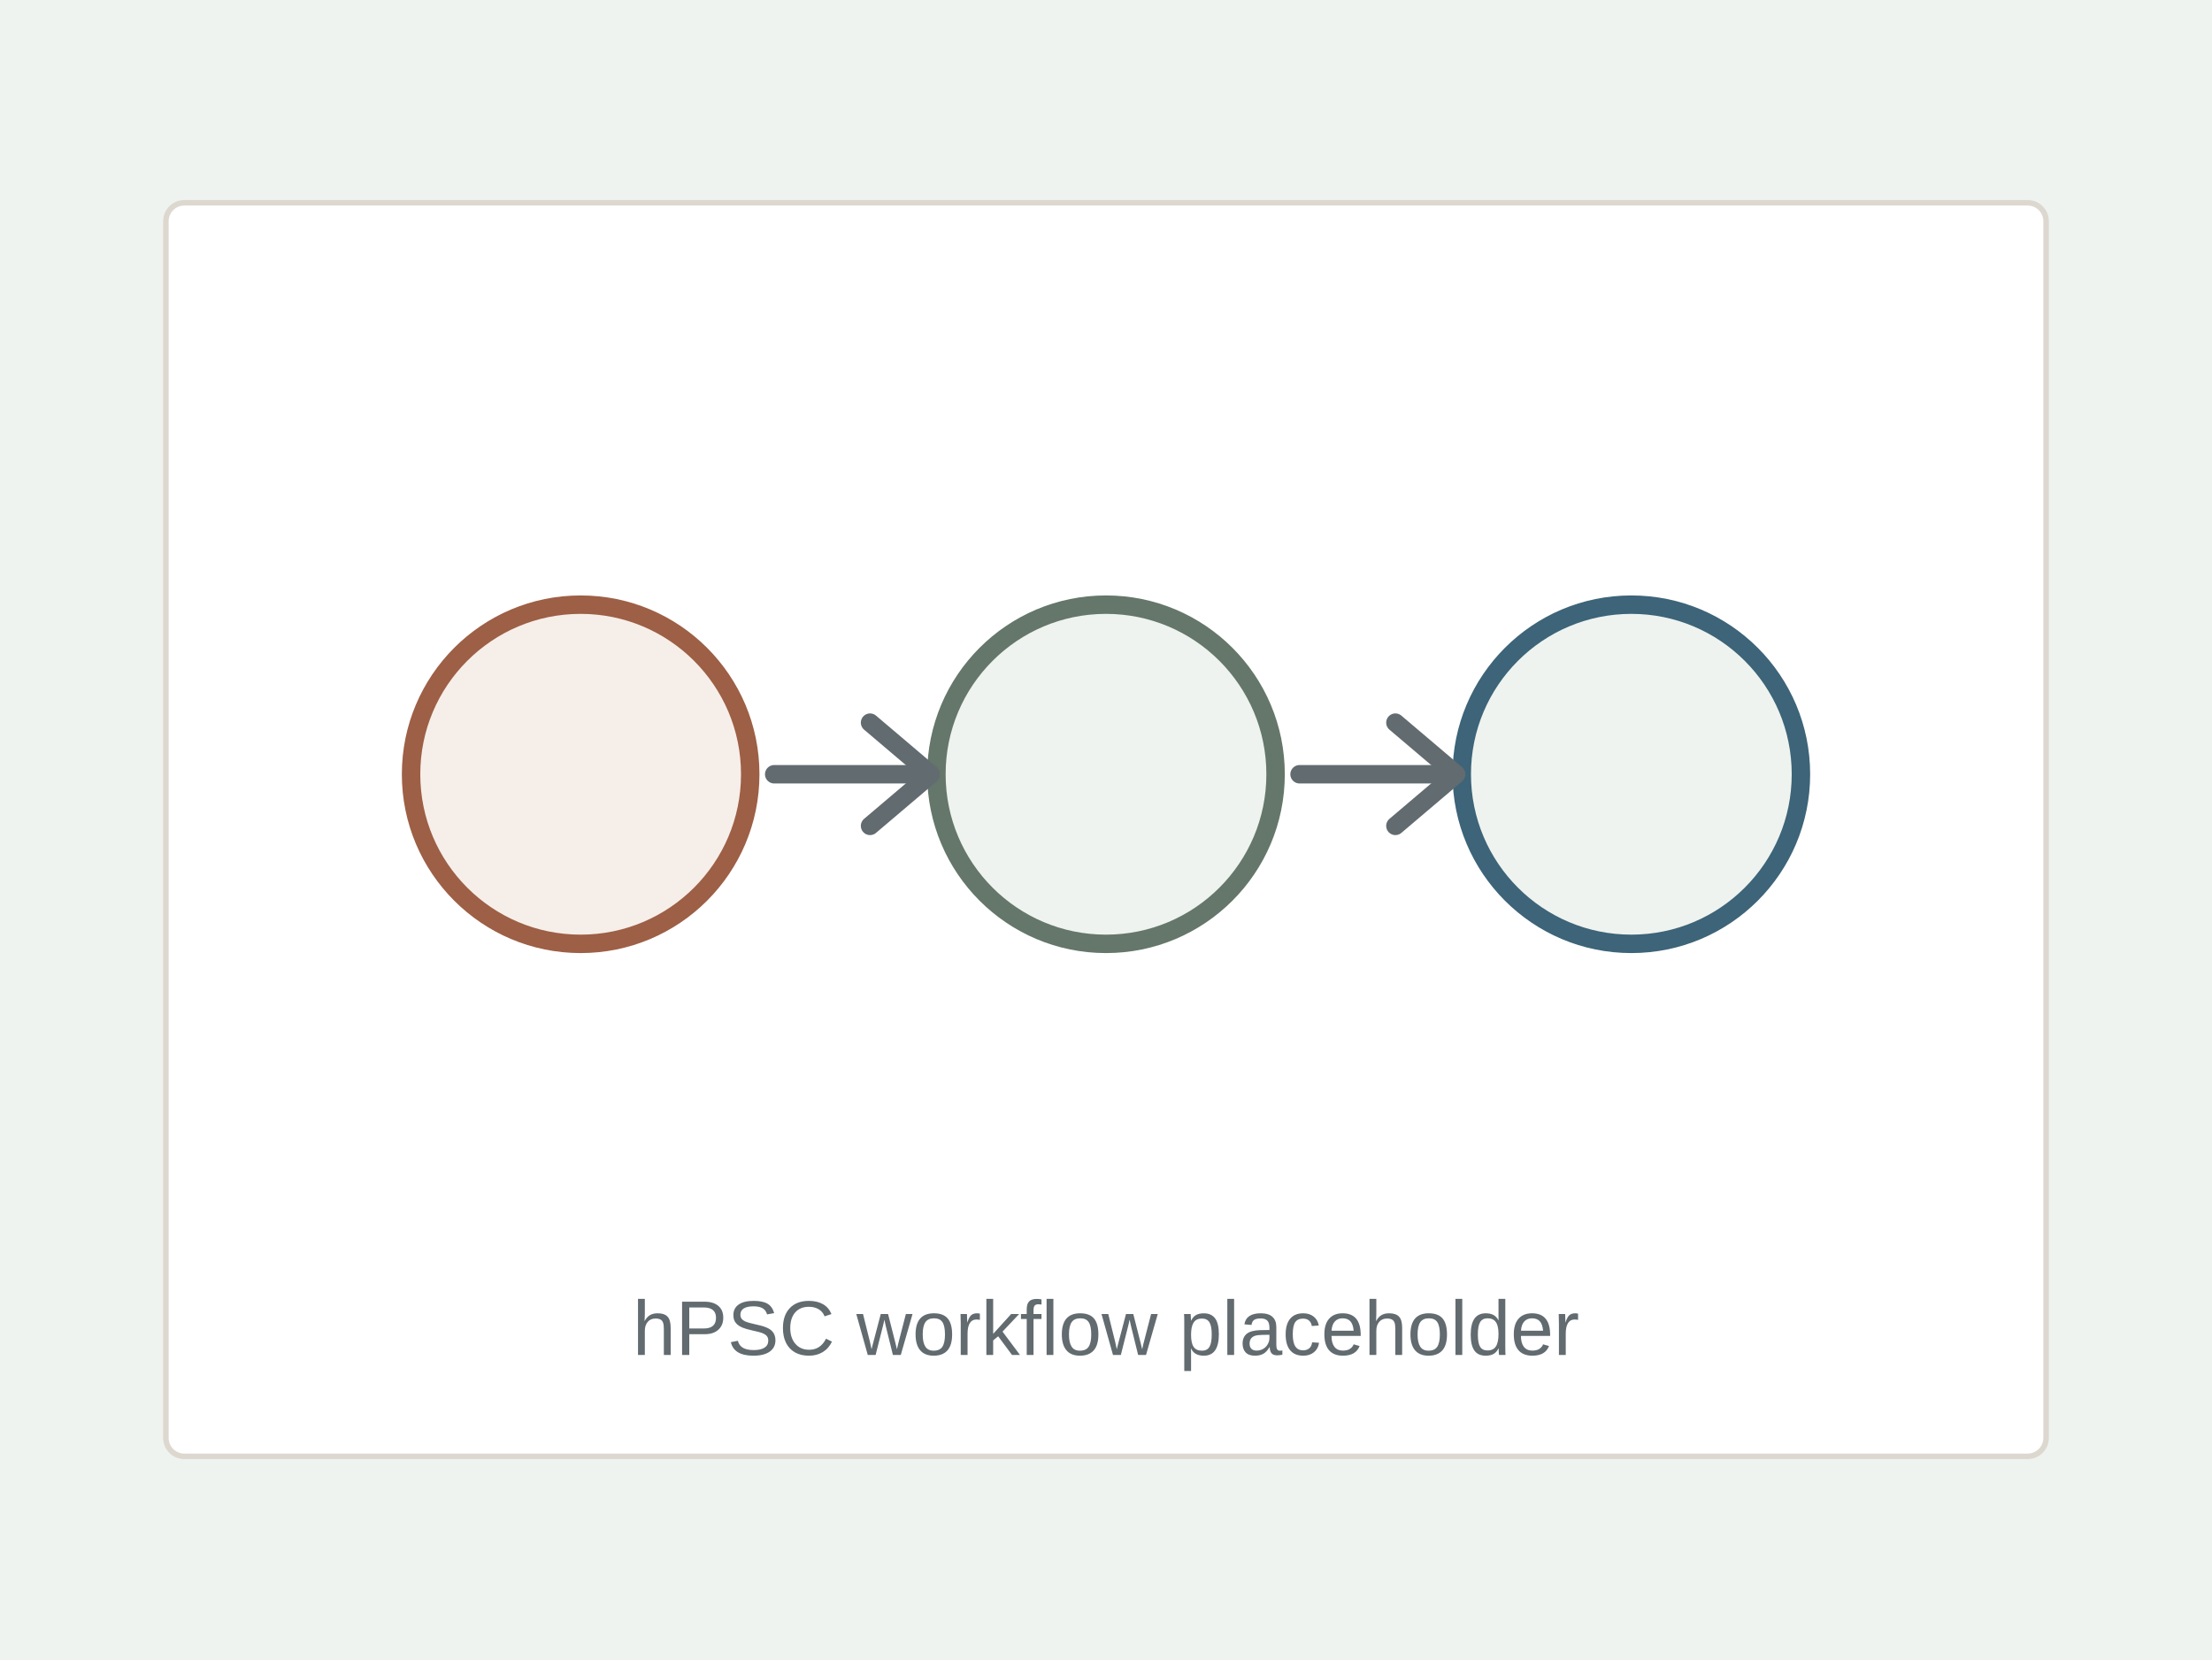
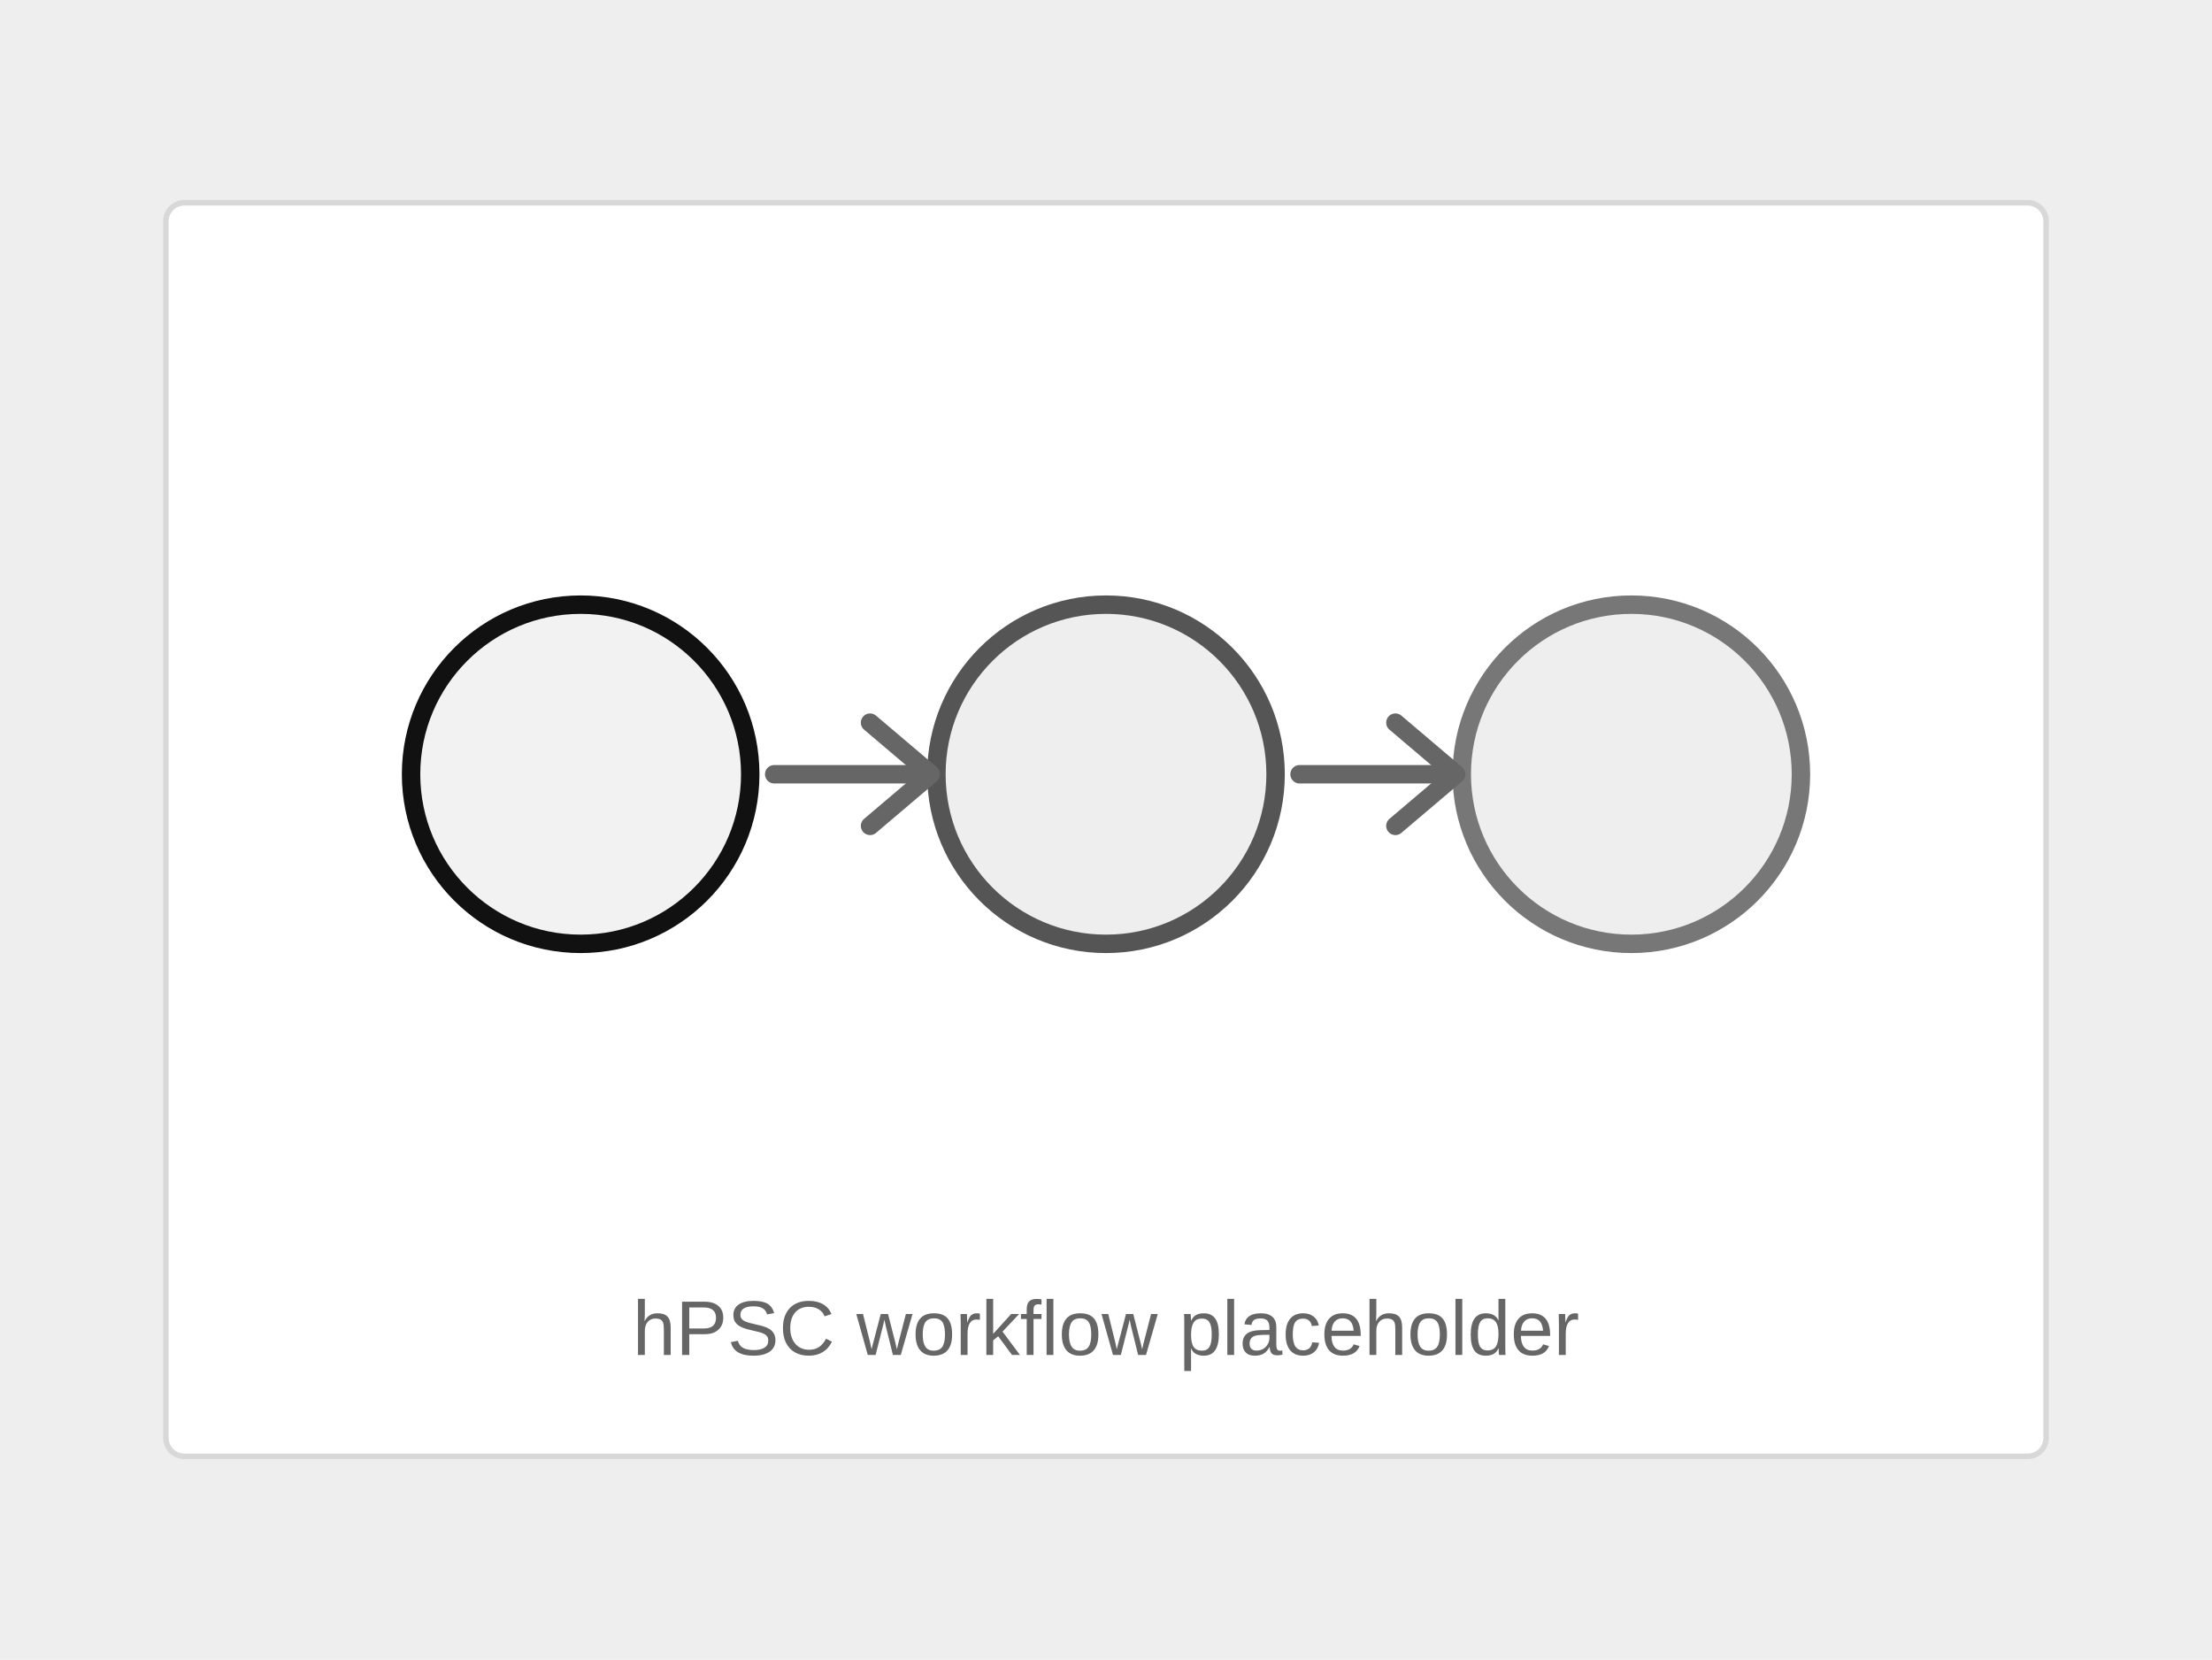
<svg xmlns="http://www.w3.org/2000/svg" viewBox="0 0 1200 900" role="img" aria-labelledby="title desc">
-   <rect width="1200" height="900" fill="#eef3ef" />
-   <rect x="90" y="110" width="1020" height="680" rx="10" fill="#ffffff" stroke="#ddd8cf" stroke-width="3" />
-   <circle cx="315" cy="420" r="92" fill="#f6eee9" stroke="#9d5f45" stroke-width="10" />
-   <circle cx="600" cy="420" r="92" fill="#eef3ef" stroke="#64776a" stroke-width="10" />
-   <circle cx="885" cy="420" r="92" fill="#eef3ef" stroke="#3d6478" stroke-width="10" />
-   <path d="M420 420 H495 M705 420 H780" stroke="#626b6f" stroke-width="10" stroke-linecap="round" />
-   <path d="M472 392 L505 420 L472 448 M757 392 L790 420 L757 448" fill="none" stroke="#626b6f" stroke-width="10" stroke-linecap="round" stroke-linejoin="round" />
-   <text x="600" y="735" text-anchor="middle" font-family="Arial, sans-serif" font-size="42" fill="#626b6f">hPSC workflow placeholder</text>
+   <rect width="1200" height="900" fill="#eeeeee" />
+   <rect x="90" y="110" width="1020" height="680" rx="10" fill="#ffffff" stroke="#d8d8d8" stroke-width="3" />
+   <circle cx="315" cy="420" r="92" fill="#f2f2f2" stroke="#111111" stroke-width="10" />
+   <circle cx="600" cy="420" r="92" fill="#eeeeee" stroke="#555555" stroke-width="10" />
+   <circle cx="885" cy="420" r="92" fill="#eeeeee" stroke="#777777" stroke-width="10" />
+   <path d="M420 420 H495 M705 420 H780" stroke="#666666" stroke-width="10" stroke-linecap="round" />
+   <path d="M472 392 L505 420 L472 448 M757 392 L790 420 L757 448" fill="none" stroke="#666666" stroke-width="10" stroke-linecap="round" stroke-linejoin="round" />
+   <text x="600" y="735" text-anchor="middle" font-family="Arial, sans-serif" font-size="42" fill="#666666">hPSC workflow placeholder</text>
</svg>
